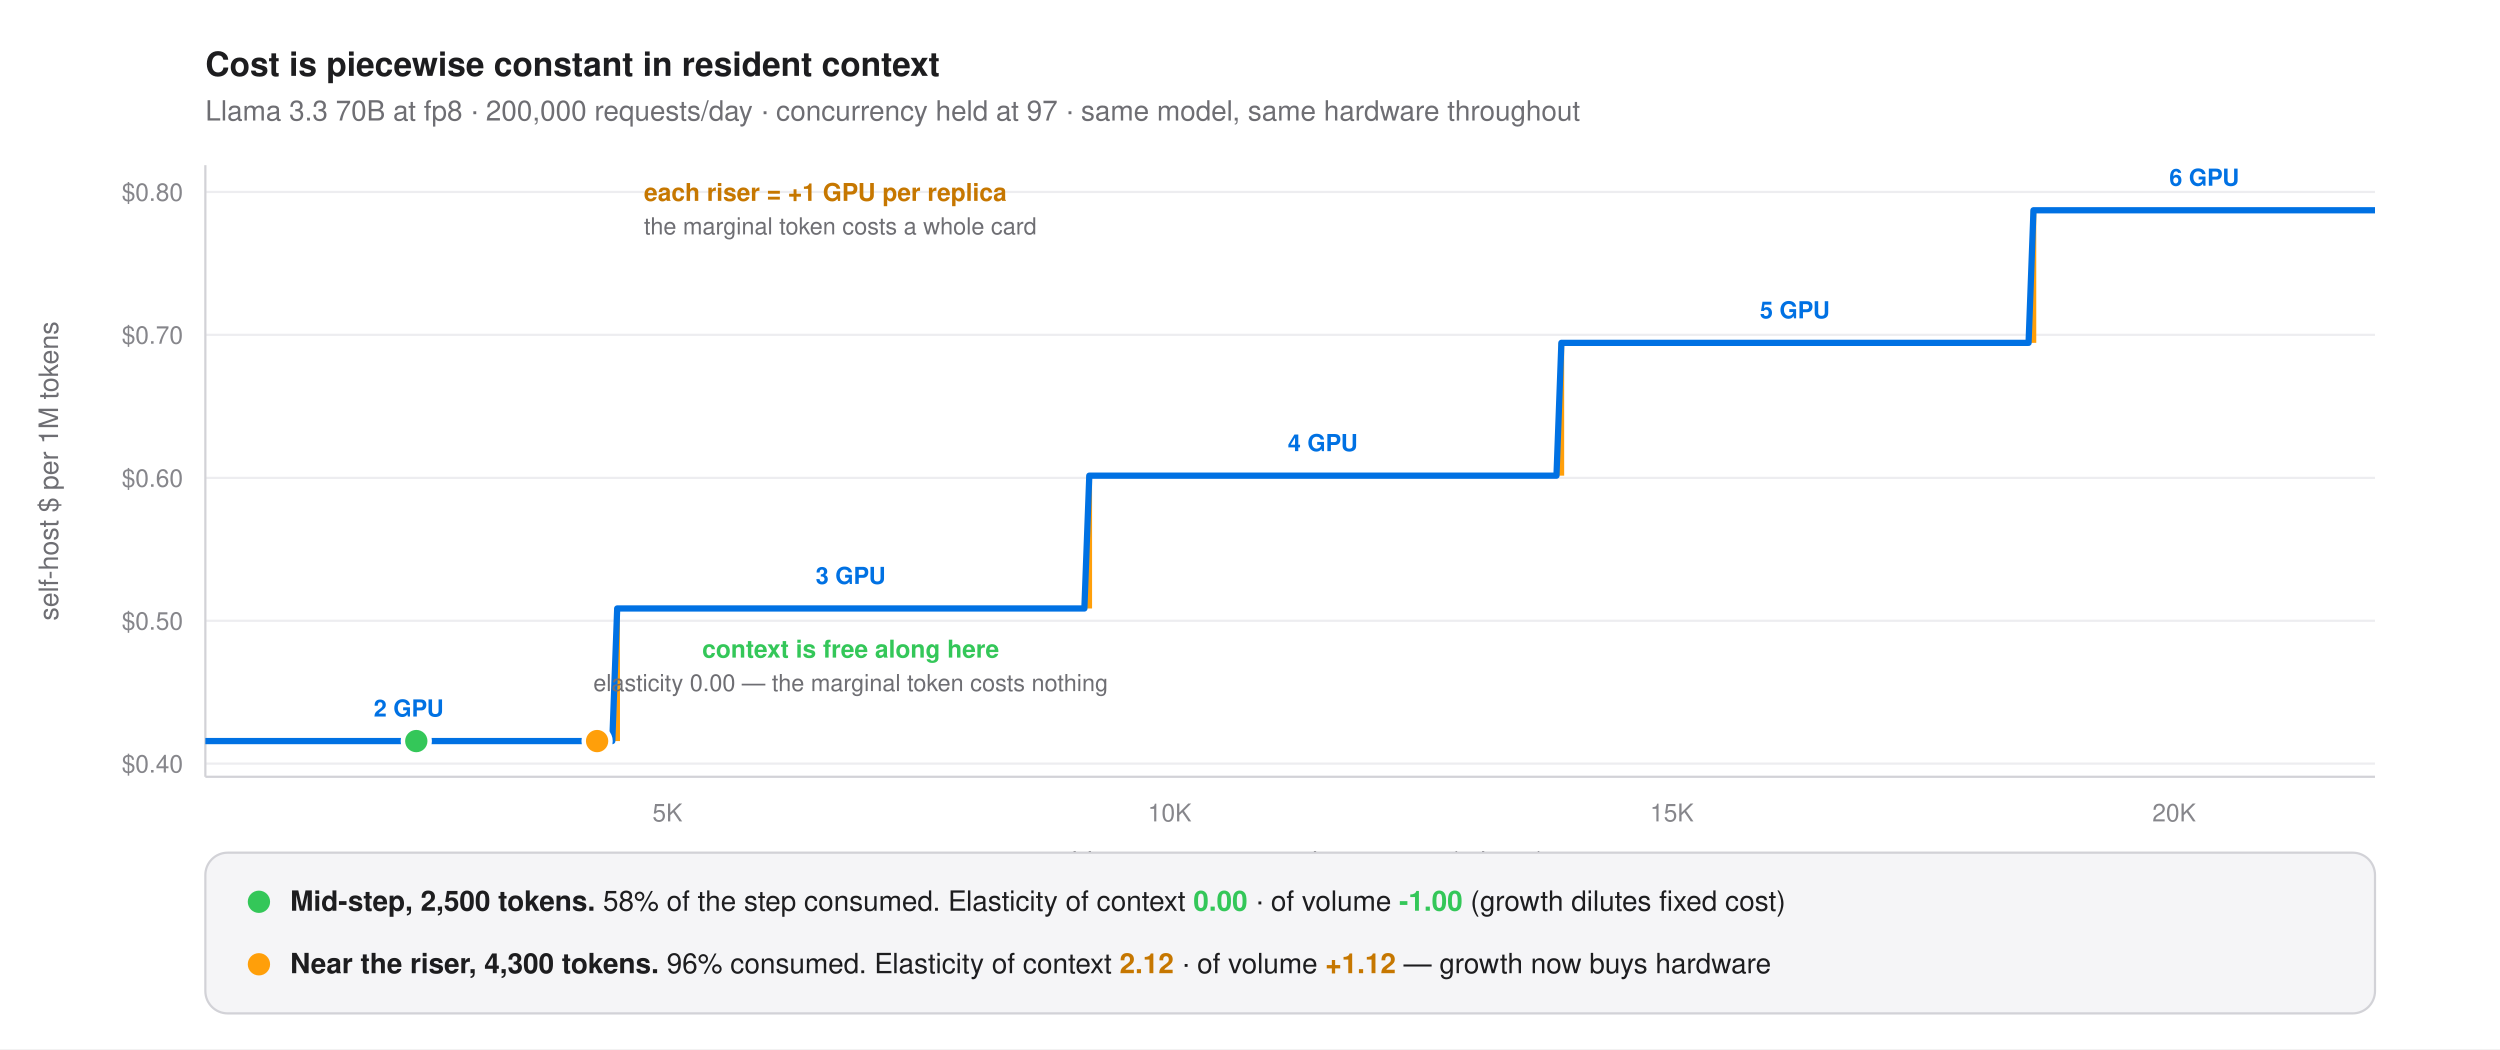
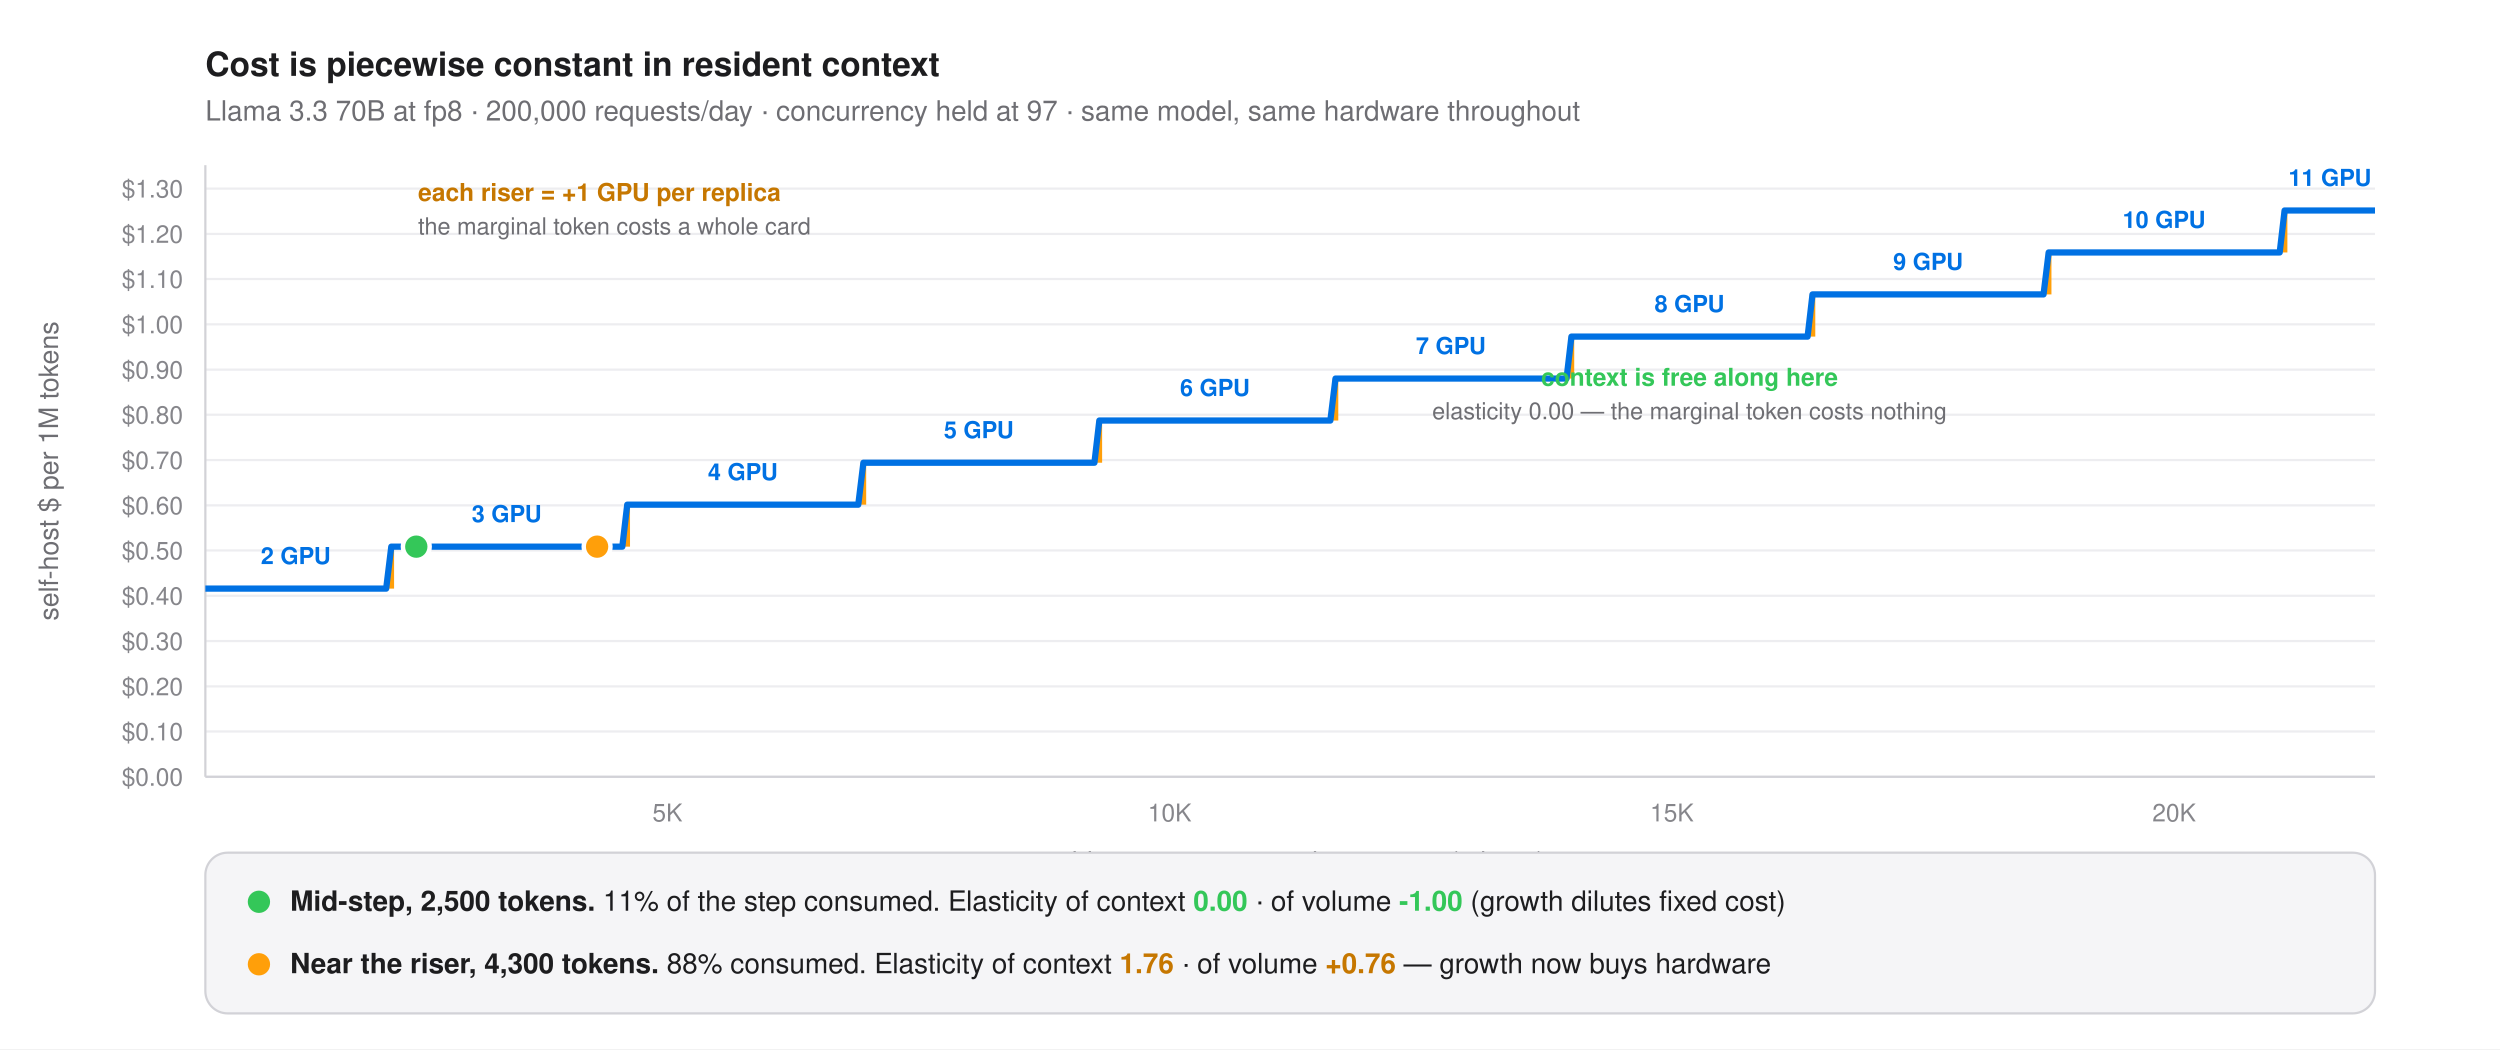
<svg xmlns="http://www.w3.org/2000/svg" viewBox="0 0 1120 470" width="1120" height="470" font-family="-apple-system, BlinkMacSystemFont, 'Segoe UI', Helvetica, Arial, sans-serif" role="img" aria-labelledby="f2t f2d">
  <rect width="1120" height="470" fill="#ffffff" />
  <text x="92" y="34" font-size="15" font-weight="700" fill="#1d1d1f">Cost is piecewise constant in resident context</text>
  <text x="92" y="54" font-size="12.5" fill="#6e6e73">Llama 3.3 70B at fp8 · 200,000 requests/day · concurrency held at 97 · same model, same hardware throughout</text>
-   <line x1="92" y1="342.1" x2="1064" y2="342.1" stroke="#ededf0" />
-   <text x="82" y="346.1" text-anchor="end" font-size="11" fill="#86868b">$0.40</text>
-   <line x1="92" y1="278.1" x2="1064" y2="278.1" stroke="#ededf0" />
-   <text x="82" y="282.1" text-anchor="end" font-size="11" fill="#86868b">$0.50</text>
-   <line x1="92" y1="214.1" x2="1064" y2="214.1" stroke="#ededf0" />
-   <text x="82" y="218.1" text-anchor="end" font-size="11" fill="#86868b">$0.60</text>
-   <line x1="92" y1="150.0" x2="1064" y2="150.0" stroke="#ededf0" />
-   <text x="82" y="154.0" text-anchor="end" font-size="11" fill="#86868b">$0.70</text>
-   <line x1="92" y1="86.0" x2="1064" y2="86.0" stroke="#ededf0" />
-   <text x="82" y="90.0" text-anchor="end" font-size="11" fill="#86868b">$0.80</text>
+   <line x1="92" y1="348.0" x2="1064" y2="348.0" stroke="#ededf0" />
+   <text x="82" y="352.0" text-anchor="end" font-size="11" fill="#86868b">$0.00</text>
+   <line x1="92" y1="327.7" x2="1064" y2="327.7" stroke="#ededf0" />
+   <text x="82" y="331.7" text-anchor="end" font-size="11" fill="#86868b">$0.10</text>
+   <line x1="92" y1="307.5" x2="1064" y2="307.5" stroke="#ededf0" />
+   <text x="82" y="311.5" text-anchor="end" font-size="11" fill="#86868b">$0.20</text>
+   <line x1="92" y1="287.2" x2="1064" y2="287.2" stroke="#ededf0" />
+   <text x="82" y="291.2" text-anchor="end" font-size="11" fill="#86868b">$0.30</text>
+   <line x1="92" y1="266.9" x2="1064" y2="266.9" stroke="#ededf0" />
+   <text x="82" y="270.9" text-anchor="end" font-size="11" fill="#86868b">$0.40</text>
+   <line x1="92" y1="246.6" x2="1064" y2="246.6" stroke="#ededf0" />
+   <text x="82" y="250.6" text-anchor="end" font-size="11" fill="#86868b">$0.50</text>
+   <line x1="92" y1="226.4" x2="1064" y2="226.4" stroke="#ededf0" />
+   <text x="82" y="230.4" text-anchor="end" font-size="11" fill="#86868b">$0.60</text>
+   <line x1="92" y1="206.1" x2="1064" y2="206.1" stroke="#ededf0" />
+   <text x="82" y="210.1" text-anchor="end" font-size="11" fill="#86868b">$0.70</text>
+   <line x1="92" y1="185.8" x2="1064" y2="185.8" stroke="#ededf0" />
+   <text x="82" y="189.8" text-anchor="end" font-size="11" fill="#86868b">$0.80</text>
+   <line x1="92" y1="165.6" x2="1064" y2="165.6" stroke="#ededf0" />
+   <text x="82" y="169.6" text-anchor="end" font-size="11" fill="#86868b">$0.90</text>
+   <line x1="92" y1="145.3" x2="1064" y2="145.3" stroke="#ededf0" />
+   <text x="82" y="149.3" text-anchor="end" font-size="11" fill="#86868b">$1.00</text>
+   <line x1="92" y1="125.0" x2="1064" y2="125.0" stroke="#ededf0" />
+   <text x="82" y="129.0" text-anchor="end" font-size="11" fill="#86868b">$1.10</text>
+   <line x1="92" y1="104.8" x2="1064" y2="104.8" stroke="#ededf0" />
+   <text x="82" y="108.8" text-anchor="end" font-size="11" fill="#86868b">$1.20</text>
+   <line x1="92" y1="84.5" x2="1064" y2="84.5" stroke="#ededf0" />
+   <text x="82" y="88.5" text-anchor="end" font-size="11" fill="#86868b">$1.30</text>
  <line x1="92" y1="348" x2="1064" y2="348" stroke="#d2d2d7" />
  <line x1="92" y1="74" x2="92" y2="348" stroke="#d2d2d7" />
  <text x="299.0" y="368" text-anchor="middle" font-size="11" fill="#86868b">5K</text>
  <text x="524.0" y="368" text-anchor="middle" font-size="11" fill="#86868b">10K</text>
  <text x="749.0" y="368" text-anchor="middle" font-size="11" fill="#86868b">15K</text>
  <text x="974.0" y="368" text-anchor="middle" font-size="11" fill="#86868b">20K</text>
  <text x="578" y="390" text-anchor="middle" font-size="12" fill="#6e6e73">resident context per active request (tokens)</text>
  <text x="26" y="211" font-size="12" fill="#6e6e73" transform="rotate(-90 26 211)" text-anchor="middle">self-host $ per 1M tokens</text>
-   <line x1="276.5" y1="332.0" x2="276.5" y2="272.6" stroke="#ff9f0a" stroke-width="2.5" />
-   <line x1="488.0" y1="272.6" x2="488.0" y2="213.1" stroke="#ff9f0a" stroke-width="2.5" />
-   <line x1="699.5" y1="213.1" x2="699.5" y2="153.6" stroke="#ff9f0a" stroke-width="2.5" />
-   <line x1="911.0" y1="153.6" x2="911.0" y2="94.2" stroke="#ff9f0a" stroke-width="2.5" />
-   <path d="M92.0 332.0 L274.3 332.0 L276.5 272.6 L485.8 272.6 L488.0 213.1 L697.3 213.1 L699.5 153.6 L908.8 153.6 L911.0 94.2 L1064.0 94.2" fill="none" stroke="#0071e3" stroke-width="2.8" stroke-linejoin="round" />
-   <text x="183.1" y="321.0" text-anchor="middle" font-size="10.5" fill="#0071e3" font-weight="650">2 GPU</text>
-   <text x="381.1" y="261.6" text-anchor="middle" font-size="10.5" fill="#0071e3" font-weight="650">3 GPU</text>
-   <text x="592.6" y="202.1" text-anchor="middle" font-size="10.5" fill="#0071e3" font-weight="650">4 GPU</text>
-   <text x="804.1" y="142.6" text-anchor="middle" font-size="10.5" fill="#0071e3" font-weight="650">5 GPU</text>
-   <text x="987.5" y="83.2" text-anchor="middle" font-size="10.5" fill="#0071e3" font-weight="650">6 GPU</text>
-   <text x="381.1" y="294.6" text-anchor="middle" font-size="11" fill="#34c759" font-weight="650">context is free along here</text>
-   <text x="381.1" y="309.6" text-anchor="middle" font-size="10.5" fill="#6e6e73">elasticity 0.00 — the marginal token costs nothing</text>
-   <text x="288.5" y="90.0" font-size="11" fill="#c67700" font-weight="650">each riser = +1 GPU per replica</text>
-   <text x="288.5" y="105.0" font-size="10.5" fill="#6e6e73">the marginal token costs a whole card</text>
-   <circle cx="186.5" cy="332.0" r="6" fill="#34c759" stroke="#fff" stroke-width="2" />
-   <circle cx="267.5" cy="332.0" r="6" fill="#ff9f0a" stroke="#fff" stroke-width="2" />
+   <line x1="175.3" y1="263.7" x2="175.3" y2="244.9" stroke="#ff9f0a" stroke-width="2.5" />
+   <line x1="281.0" y1="244.9" x2="281.0" y2="226.1" stroke="#ff9f0a" stroke-width="2.5" />
+   <line x1="386.8" y1="226.1" x2="386.8" y2="207.3" stroke="#ff9f0a" stroke-width="2.5" />
+   <line x1="492.5" y1="207.3" x2="492.5" y2="188.4" stroke="#ff9f0a" stroke-width="2.5" />
+   <line x1="598.3" y1="188.4" x2="598.3" y2="169.6" stroke="#ff9f0a" stroke-width="2.5" />
+   <line x1="704.0" y1="169.6" x2="704.0" y2="150.8" stroke="#ff9f0a" stroke-width="2.5" />
+   <line x1="812.0" y1="150.8" x2="812.0" y2="131.9" stroke="#ff9f0a" stroke-width="2.5" />
+   <line x1="917.8" y1="131.9" x2="917.8" y2="113.1" stroke="#ff9f0a" stroke-width="2.5" />
+   <line x1="1023.5" y1="113.1" x2="1023.5" y2="94.3" stroke="#ff9f0a" stroke-width="2.5" />
+   <path d="M92.0 263.7 L173.0 263.7 L175.3 244.9 L278.8 244.9 L281.0 226.1 L384.5 226.1 L386.8 207.3 L490.3 207.3 L492.5 188.4 L596.0 188.4 L598.3 169.6 L701.8 169.6 L704.0 150.8 L809.8 150.8 L812.0 131.9 L915.5 131.9 L917.8 113.1 L1021.3 113.1 L1023.5 94.3 L1064.0 94.3" fill="none" stroke="#0071e3" stroke-width="2.8" stroke-linejoin="round" />
+   <text x="132.5" y="252.7" text-anchor="middle" font-size="10.5" fill="#0071e3" font-weight="650">2 GPU</text>
+   <text x="227.0" y="233.9" text-anchor="middle" font-size="10.5" fill="#0071e3" font-weight="650">3 GPU</text>
+   <text x="332.8" y="215.1" text-anchor="middle" font-size="10.5" fill="#0071e3" font-weight="650">4 GPU</text>
+   <text x="438.5" y="196.3" text-anchor="middle" font-size="10.5" fill="#0071e3" font-weight="650">5 GPU</text>
+   <text x="544.3" y="177.4" text-anchor="middle" font-size="10.5" fill="#0071e3" font-weight="650">6 GPU</text>
+   <text x="650.0" y="158.6" text-anchor="middle" font-size="10.5" fill="#0071e3" font-weight="650">7 GPU</text>
+   <text x="756.9" y="139.8" text-anchor="middle" font-size="10.5" fill="#0071e3" font-weight="650">8 GPU</text>
+   <text x="863.8" y="120.9" text-anchor="middle" font-size="10.5" fill="#0071e3" font-weight="650">9 GPU</text>
+   <text x="969.5" y="102.1" text-anchor="middle" font-size="10.5" fill="#0071e3" font-weight="650">10 GPU</text>
+   <text x="1043.8" y="83.3" text-anchor="middle" font-size="10.5" fill="#0071e3" font-weight="650">11 GPU</text>
+   <text x="756.9" y="172.8" text-anchor="middle" font-size="11" fill="#34c759" font-weight="650">context is free along here</text>
+   <text x="756.9" y="187.8" text-anchor="middle" font-size="10.5" fill="#6e6e73">elasticity 0.00 — the marginal token costs nothing</text>
+   <text x="187.3" y="90.0" font-size="11" fill="#c67700" font-weight="650">each riser = +1 GPU per replica</text>
+   <text x="187.3" y="105.0" font-size="10.5" fill="#6e6e73">the marginal token costs a whole card</text>
+   <circle cx="186.5" cy="244.9" r="6" fill="#34c759" stroke="#fff" stroke-width="2" />
+   <circle cx="267.5" cy="244.9" r="6" fill="#ff9f0a" stroke="#fff" stroke-width="2" />
  <rect x="92" y="382" width="972" height="72" rx="10" fill="#f5f5f7" stroke="#d2d2d7" />
  <circle cx="116" cy="404" r="5" fill="#34c759" />
  <text x="130" y="408" font-size="12.5" fill="#1d1d1f">
-     <tspan font-weight="700">Mid-step, 2,500 tokens.</tspan> 58% of the step consumed. Elasticity of context <tspan font-weight="700" fill="#34c759">0.00</tspan> · of volume <tspan font-weight="700" fill="#34c759">-1.00</tspan> (growth dilutes fixed cost)</text>
+     <tspan font-weight="700">Mid-step, 2,500 tokens.</tspan> 11% of the step consumed. Elasticity of context <tspan font-weight="700" fill="#34c759">0.00</tspan> · of volume <tspan font-weight="700" fill="#34c759">-1.00</tspan> (growth dilutes fixed cost)</text>
  <circle cx="116" cy="432" r="5" fill="#ff9f0a" />
  <text x="130" y="436" font-size="12.5" fill="#1d1d1f">
-     <tspan font-weight="700">Near the riser, 4,300 tokens.</tspan> 96% consumed. Elasticity of context <tspan font-weight="700" fill="#c67700">2.12</tspan> · of volume <tspan font-weight="700" fill="#c67700">+1.12</tspan> — growth now buys hardware</text>
+     <tspan font-weight="700">Near the riser, 4,300 tokens.</tspan> 88% consumed. Elasticity of context <tspan font-weight="700" fill="#c67700">1.76</tspan> · of volume <tspan font-weight="700" fill="#c67700">+0.76</tspan> — growth now buys hardware</text>
</svg>
